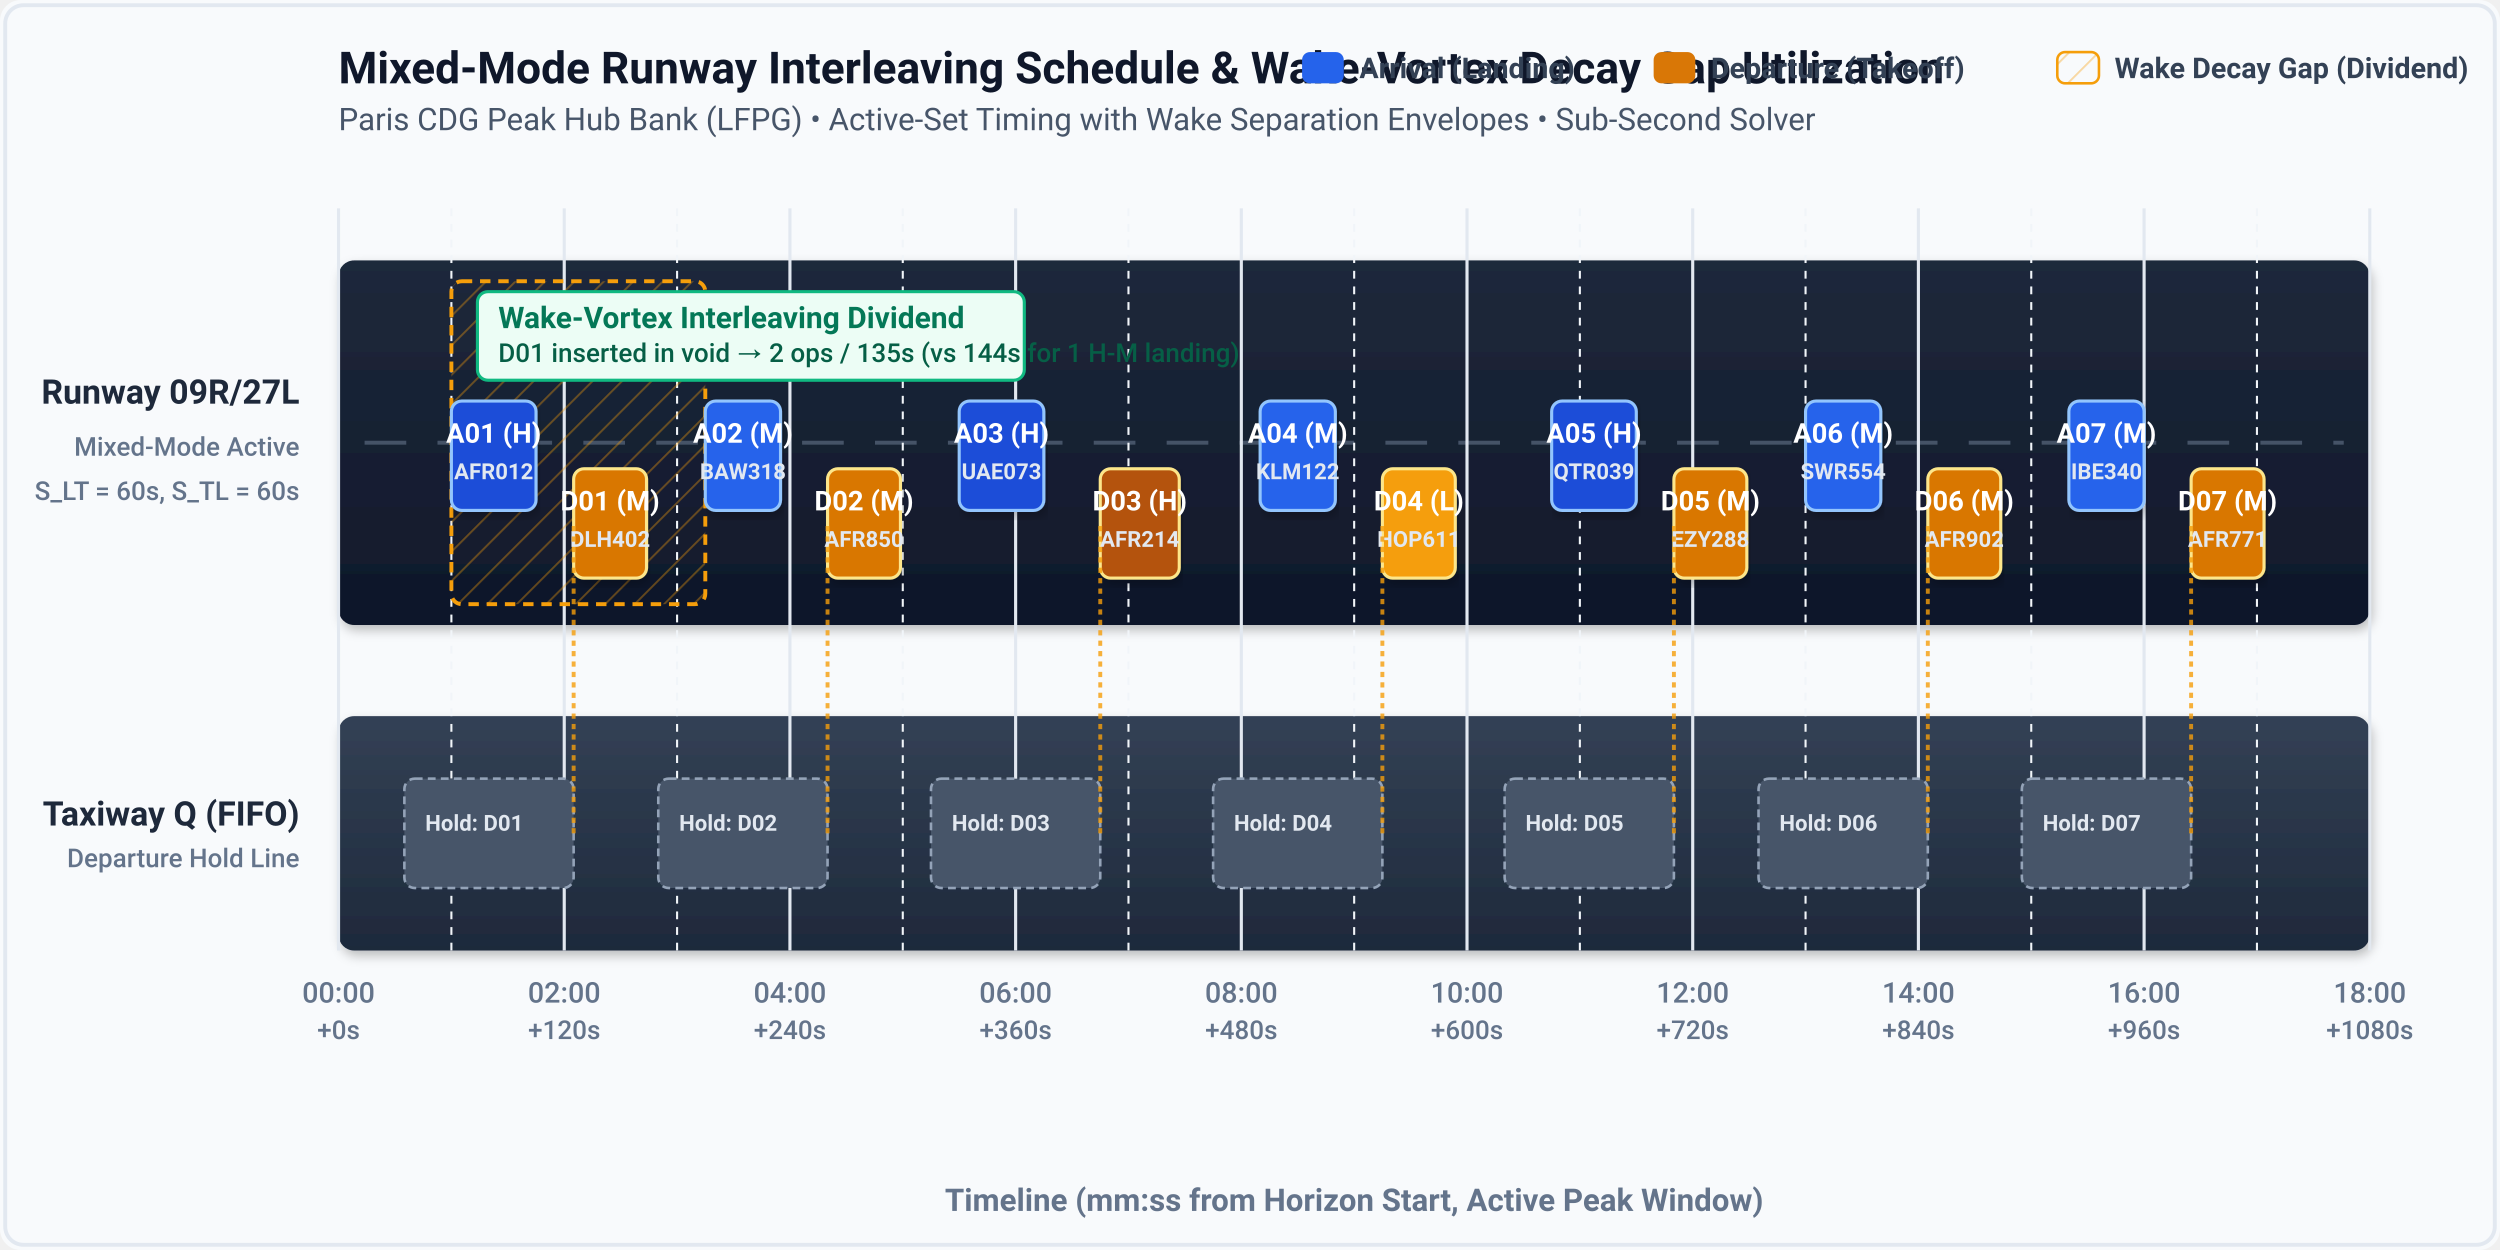
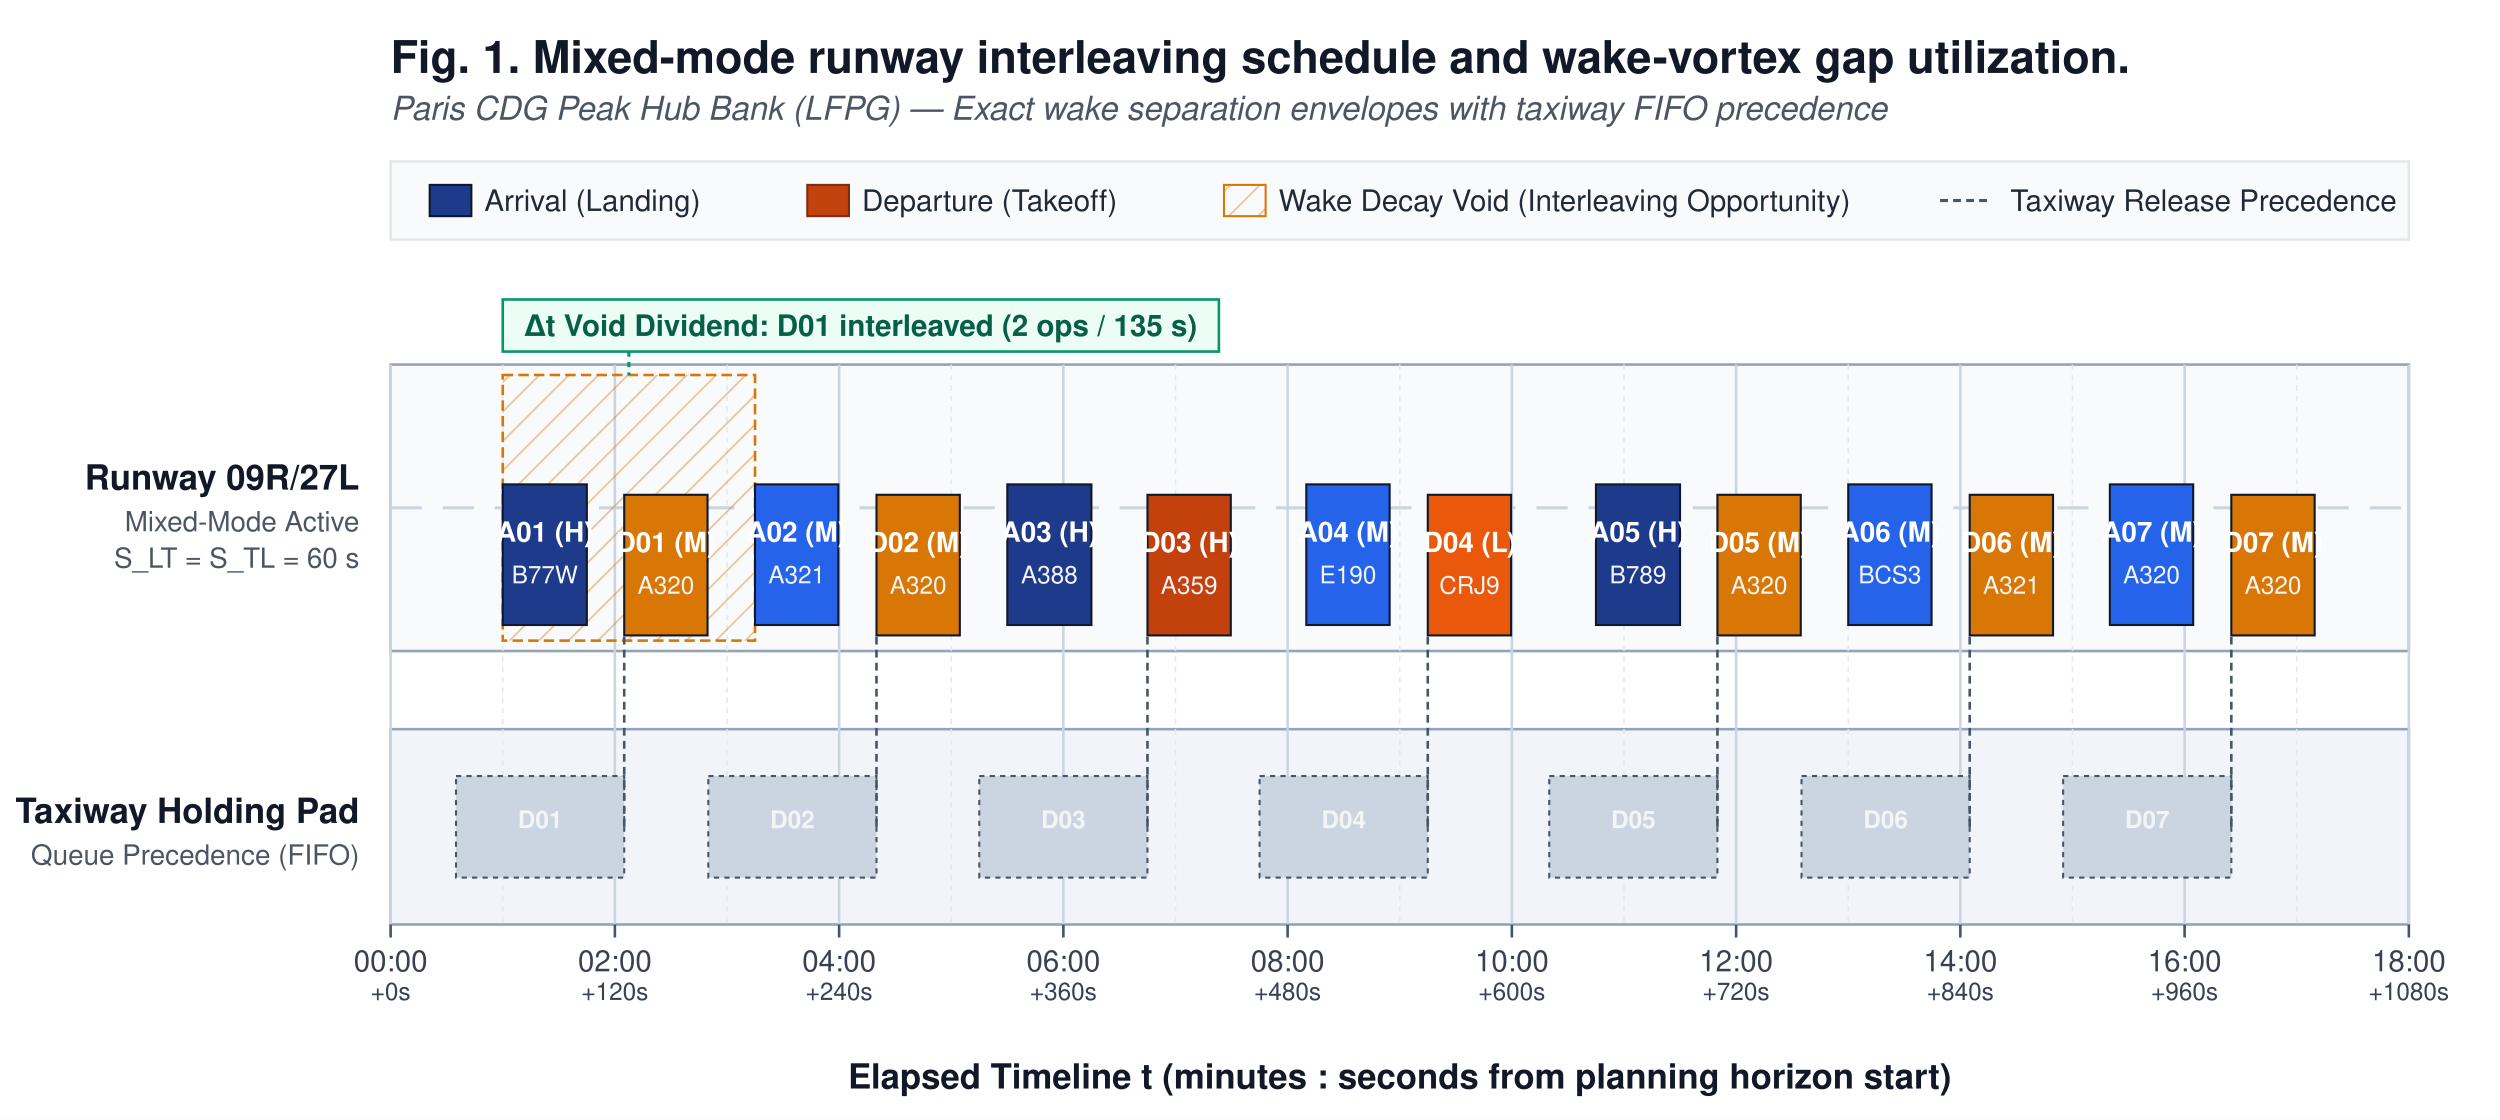
- <svg xmlns="http://www.w3.org/2000/svg" viewBox="0 0 960 480" width="960" height="480">
+ <svg xmlns="http://www.w3.org/2000/svg" viewBox="0 0 960 430" width="960" height="430">
  <defs>
-     <linearGradient id="rwyBg" x1="0" y1="0" x2="0" y2="1">
-       <stop offset="0%" stop-color="#1E293B" />
-       <stop offset="100%" stop-color="#0F172A" />
-     </linearGradient>
-     <linearGradient id="taxiBg" x1="0" y1="0" x2="0" y2="1">
-       <stop offset="0%" stop-color="#334155" />
-       <stop offset="100%" stop-color="#1E293B" />
-     </linearGradient>
    <pattern id="wakeHatch" width="8" height="8" patternTransform="rotate(45 0 0)" patternUnits="userSpaceOnUse">
-       <line x1="0" y1="0" x2="0" y2="8" stroke="#F59E0B" stroke-width="1.5" stroke-opacity="0.35" />
+       <line x1="0" y1="0" x2="0" y2="8" stroke="#D97706" stroke-width="1.2" stroke-opacity="0.45" />
    </pattern>
-     <filter id="shadow" x="-3%" y="-5%" width="108%" height="114%">
-       <feDropShadow dx="1" dy="2" stdDeviation="2" flood-color="#000" flood-opacity="0.25" />
-     </filter>
  </defs>
  <style>
-       text { font-family: -apple-system, BlinkMacSystemFont, "Segoe UI", Roboto, Helvetica, Arial, sans-serif; }
-       .title { font-size: 17px; font-weight: 700; fill: #0F172A; }
-       .subtitle { font-size: 12px; font-weight: 400; fill: #475569; }
-       .axis-label { font-size: 11px; font-weight: 500; fill: #64748B; }
-       .track-title { font-size: 13px; font-weight: 700; fill: #1E293B; }
-       .track-sub { font-size: 10px; font-weight: 500; fill: #64748B; }
-       .op-id { font-size: 10.5px; font-weight: 700; fill: #FFFFFF; }
-       .op-sub { font-size: 8.5px; font-weight: 600; fill: #E2E8F0; }
-       .legend-text { font-size: 11px; font-weight: 600; fill: #334155; }
-       .callout-title { font-size: 11.5px; font-weight: 700; fill: #047857; }
-       .callout-body { font-size: 10px; font-weight: 500; fill: #065F46; }
+       .main-title { font-family: 'Helvetica Neue', Helvetica, Arial, 'DejaVu Sans', sans-serif; font-size: 13pt; font-weight: bold; fill: #111827; }
+       .sub-title { font-family: 'Helvetica Neue', Helvetica, Arial, 'DejaVu Sans', sans-serif; font-size: 9.5pt; font-style: italic; fill: #4B5563; }
+       .axis-title { font-family: 'Helvetica Neue', Helvetica, Arial, 'DejaVu Sans', sans-serif; font-size: 10pt; font-weight: bold; fill: #111827; }
+       .axis-tick { font-family: 'Helvetica Neue', Helvetica, Arial, 'DejaVu Sans', sans-serif; font-size: 8.5pt; fill: #374151; }
+       .track-hdr { font-family: 'Helvetica Neue', Helvetica, Arial, 'DejaVu Sans', sans-serif; font-size: 10pt; font-weight: bold; fill: #111827; text-anchor: end; }
+       .track-sub { font-family: 'Helvetica Neue', Helvetica, Arial, 'DejaVu Sans', sans-serif; font-size: 8pt; fill: #4B5563; text-anchor: end; }
+       .op-txt { font-family: 'Helvetica Neue', Helvetica, Arial, 'DejaVu Sans', sans-serif; font-size: 8pt; font-weight: bold; fill: #FFFFFF; text-anchor: middle; }
+       .op-sub { font-family: 'Helvetica Neue', Helvetica, Arial, 'DejaVu Sans', sans-serif; font-size: 7pt; fill: #F3F4F6; text-anchor: middle; }
+       .legend-txt { font-family: 'Helvetica Neue', Helvetica, Arial, 'DejaVu Sans', sans-serif; font-size: 8.5pt; fill: #1F2937; }
+       .callout-txt { font-family: 'Helvetica Neue', Helvetica, Arial, 'DejaVu Sans', sans-serif; font-size: 8.5pt; font-weight: bold; fill: #065F46; }
    </style>
-   <rect width="960" height="480" fill="#F8FAFC" rx="8" />
-   <rect x="2" y="2" width="956" height="476" fill="none" stroke="#E2E8F0" stroke-width="1.5" rx="7" />
-   <text x="130" y="32" class="title">Mixed-Mode Runway Interleaving Schedule &amp; Wake-Vortex Decay Gap Utilization</text>
-   <text x="130" y="50" class="subtitle">Paris CDG Peak Hub Bank (LFPG) • Active-Set Timing with Wake Separation Envelopes • Sub-Second Solver</text>
-   <g transform="translate(500, 20)">
-     <rect x="0" y="0" width="16" height="12" rx="3" fill="#2563EB" />
-     <text x="22" y="10" class="legend-text">Arrival (Landing)</text>
-     <rect x="135" y="0" width="16" height="12" rx="3" fill="#D97706" />
-     <text x="157" y="10" class="legend-text">Departure (Takeoff)</text>
-     <rect x="290" y="0" width="16" height="12" rx="3" fill="url(#wakeHatch)" stroke="#F59E0B" stroke-width="1" />
-     <text x="312" y="10" class="legend-text">Wake Decay Gap (Dividend)</text>
-   </g>
-   <rect x="130" y="100" width="780" height="140" fill="url(#rwyBg)" rx="6" filter="url(#shadow)" />
-   <text x="115" y="155" text-anchor="end" class="track-title">Runway 09R/27L</text>
-   <text x="115" y="175" text-anchor="end" class="track-sub">Mixed-Mode Active</text>
-   <text x="115" y="192" text-anchor="end" class="track-sub">S_LT = 60s, S_TL = 60s</text>
-   <line x1="140" y1="170" x2="900" y2="170" stroke="#64748B" stroke-width="1.5" stroke-dasharray="16 12" stroke-opacity="0.6" />
-   <rect x="130" y="275" width="780" height="90" fill="url(#taxiBg)" rx="6" filter="url(#shadow)" />
-   <text x="115" y="317" text-anchor="end" class="track-title">Taxiway Q (FIFO)</text>
-   <text x="115" y="333" text-anchor="end" class="track-sub">Departure Hold Line</text>
-   <line x1="130.0" y1="80" x2="130.0" y2="365" stroke="#E2E8F0" stroke-width="1.2" stroke-dasharray="" />
-   <text x="130.0" y="385" text-anchor="middle" class="axis-label">00:00</text>
-   <text x="130.0" y="399" text-anchor="middle" class="track-sub">+0s</text>
-   <line x1="173.333" y1="80" x2="173.333" y2="365" stroke="#F1F5F9" stroke-width="0.8" stroke-dasharray="3 3" />
-   <line x1="216.667" y1="80" x2="216.667" y2="365" stroke="#E2E8F0" stroke-width="1.2" stroke-dasharray="" />
-   <text x="216.667" y="385" text-anchor="middle" class="axis-label">02:00</text>
-   <text x="216.667" y="399" text-anchor="middle" class="track-sub">+120s</text>
-   <line x1="260.0" y1="80" x2="260.0" y2="365" stroke="#F1F5F9" stroke-width="0.8" stroke-dasharray="3 3" />
-   <line x1="303.333" y1="80" x2="303.333" y2="365" stroke="#E2E8F0" stroke-width="1.2" stroke-dasharray="" />
-   <text x="303.333" y="385" text-anchor="middle" class="axis-label">04:00</text>
-   <text x="303.333" y="399" text-anchor="middle" class="track-sub">+240s</text>
-   <line x1="346.667" y1="80" x2="346.667" y2="365" stroke="#F1F5F9" stroke-width="0.8" stroke-dasharray="3 3" />
-   <line x1="390.0" y1="80" x2="390.0" y2="365" stroke="#E2E8F0" stroke-width="1.2" stroke-dasharray="" />
-   <text x="390.0" y="385" text-anchor="middle" class="axis-label">06:00</text>
-   <text x="390.0" y="399" text-anchor="middle" class="track-sub">+360s</text>
-   <line x1="433.333" y1="80" x2="433.333" y2="365" stroke="#F1F5F9" stroke-width="0.8" stroke-dasharray="3 3" />
-   <line x1="476.667" y1="80" x2="476.667" y2="365" stroke="#E2E8F0" stroke-width="1.2" stroke-dasharray="" />
-   <text x="476.667" y="385" text-anchor="middle" class="axis-label">08:00</text>
-   <text x="476.667" y="399" text-anchor="middle" class="track-sub">+480s</text>
-   <line x1="520.0" y1="80" x2="520.0" y2="365" stroke="#F1F5F9" stroke-width="0.8" stroke-dasharray="3 3" />
-   <line x1="563.333" y1="80" x2="563.333" y2="365" stroke="#E2E8F0" stroke-width="1.2" stroke-dasharray="" />
-   <text x="563.333" y="385" text-anchor="middle" class="axis-label">10:00</text>
-   <text x="563.333" y="399" text-anchor="middle" class="track-sub">+600s</text>
-   <line x1="606.667" y1="80" x2="606.667" y2="365" stroke="#F1F5F9" stroke-width="0.8" stroke-dasharray="3 3" />
-   <line x1="650.0" y1="80" x2="650.0" y2="365" stroke="#E2E8F0" stroke-width="1.2" stroke-dasharray="" />
-   <text x="650.0" y="385" text-anchor="middle" class="axis-label">12:00</text>
-   <text x="650.0" y="399" text-anchor="middle" class="track-sub">+720s</text>
-   <line x1="693.333" y1="80" x2="693.333" y2="365" stroke="#F1F5F9" stroke-width="0.8" stroke-dasharray="3 3" />
-   <line x1="736.667" y1="80" x2="736.667" y2="365" stroke="#E2E8F0" stroke-width="1.2" stroke-dasharray="" />
-   <text x="736.667" y="385" text-anchor="middle" class="axis-label">14:00</text>
-   <text x="736.667" y="399" text-anchor="middle" class="track-sub">+840s</text>
-   <line x1="780.0" y1="80" x2="780.0" y2="365" stroke="#F1F5F9" stroke-width="0.8" stroke-dasharray="3 3" />
-   <line x1="823.333" y1="80" x2="823.333" y2="365" stroke="#E2E8F0" stroke-width="1.2" stroke-dasharray="" />
-   <text x="823.333" y="385" text-anchor="middle" class="axis-label">16:00</text>
-   <text x="823.333" y="399" text-anchor="middle" class="track-sub">+960s</text>
-   <line x1="866.667" y1="80" x2="866.667" y2="365" stroke="#F1F5F9" stroke-width="0.8" stroke-dasharray="3 3" />
-   <line x1="910.0" y1="80" x2="910.0" y2="365" stroke="#E2E8F0" stroke-width="1.2" stroke-dasharray="" />
-   <text x="910.0" y="385" text-anchor="middle" class="axis-label">18:00</text>
-   <text x="910.0" y="399" text-anchor="middle" class="track-sub">+1080s</text>
-   <rect x="173.333" y="108" width="97.5" height="124" fill="url(#wakeHatch)" rx="4" />
-   <rect x="173.333" y="108" width="97.5" height="124" fill="none" stroke="#F59E0B" stroke-width="1.5" stroke-dasharray="4 3" rx="4" />
-   <g transform="translate(183.3333, 112)">
-     <rect width="210" height="34" rx="4" fill="#ECFDF5" stroke="#10B981" stroke-width="1.2" />
-     <text x="8" y="14" class="callout-title">Wake-Vortex Interleaving Dividend</text>
-     <text x="8" y="27" class="callout-body">D01 inserted in void → 2 ops / 135s (vs 144s for 1 H-M landing)</text>
-   </g>
-   <rect x="173.333" y="154" width="32.5" height="42" rx="4" fill="#1D4ED8" stroke="#93C5FD" stroke-width="1.2" filter="url(#shadow)" />
-   <text x="189.583" y="170" text-anchor="middle" class="op-id">A01 (H)</text>
-   <text x="189.583" y="184" text-anchor="middle" class="op-sub">AFR012</text>
-   <rect x="220.278" y="180" width="28" height="42" rx="4" fill="#D97706" stroke="#FDE68A" stroke-width="1.2" filter="url(#shadow)" />
-   <text x="234.278" y="196" text-anchor="middle" class="op-id">D01 (M)</text>
-   <text x="234.278" y="210" text-anchor="middle" class="op-sub">DLH402</text>
-   <rect x="155.278" y="299" width="65.0" height="42" rx="4" fill="#475569" stroke="#94A3B8" stroke-width="1" stroke-dasharray="3 2" />
-   <line x1="220.278" y1="320" x2="220.278" y2="201" stroke="#F59E0B" stroke-width="1.5" stroke-dasharray="2 2" stroke-opacity="0.8" />
-   <text x="163.278" y="319" class="op-sub" fill="#F1F5F9">Hold: D01</text>
-   <rect x="270.833" y="154" width="28.889" height="42" rx="4" fill="#2563EB" stroke="#93C5FD" stroke-width="1.2" filter="url(#shadow)" />
-   <text x="285.278" y="170" text-anchor="middle" class="op-id">A02 (M)</text>
-   <text x="285.278" y="184" text-anchor="middle" class="op-sub">BAW318</text>
-   <rect x="317.778" y="180" width="28" height="42" rx="4" fill="#D97706" stroke="#FDE68A" stroke-width="1.2" filter="url(#shadow)" />
-   <text x="331.778" y="196" text-anchor="middle" class="op-id">D02 (M)</text>
-   <text x="331.778" y="210" text-anchor="middle" class="op-sub">AFR850</text>
-   <rect x="252.778" y="299" width="65.0" height="42" rx="4" fill="#475569" stroke="#94A3B8" stroke-width="1" stroke-dasharray="3 2" />
-   <line x1="317.778" y1="320" x2="317.778" y2="201" stroke="#F59E0B" stroke-width="1.5" stroke-dasharray="2 2" stroke-opacity="0.8" />
-   <text x="260.778" y="319" class="op-sub" fill="#F1F5F9">Hold: D02</text>
-   <rect x="368.333" y="154" width="32.5" height="42" rx="4" fill="#1D4ED8" stroke="#93C5FD" stroke-width="1.2" filter="url(#shadow)" />
-   <text x="384.583" y="170" text-anchor="middle" class="op-id">A03 (H)</text>
-   <text x="384.583" y="184" text-anchor="middle" class="op-sub">UAE073</text>
-   <rect x="422.5" y="180" width="30.333" height="42" rx="4" fill="#B45309" stroke="#FDE68A" stroke-width="1.2" filter="url(#shadow)" />
-   <text x="437.667" y="196" text-anchor="middle" class="op-id">D03 (H)</text>
-   <text x="437.667" y="210" text-anchor="middle" class="op-sub">AFR214</text>
-   <rect x="357.5" y="299" width="65.0" height="42" rx="4" fill="#475569" stroke="#94A3B8" stroke-width="1" stroke-dasharray="3 2" />
-   <line x1="422.5" y1="320" x2="422.5" y2="201" stroke="#F59E0B" stroke-width="1.5" stroke-dasharray="2 2" stroke-opacity="0.8" />
-   <text x="365.5" y="319" class="op-sub" fill="#F1F5F9">Hold: D03</text>
-   <rect x="483.889" y="154" width="28.889" height="42" rx="4" fill="#2563EB" stroke="#93C5FD" stroke-width="1.2" filter="url(#shadow)" />
-   <text x="498.333" y="170" text-anchor="middle" class="op-id">A04 (M)</text>
-   <text x="498.333" y="184" text-anchor="middle" class="op-sub">KLM122</text>
-   <rect x="530.833" y="180" width="28" height="42" rx="4" fill="#F59E0B" stroke="#FDE68A" stroke-width="1.2" filter="url(#shadow)" />
-   <text x="544.833" y="196" text-anchor="middle" class="op-id">D04 (L)</text>
-   <text x="544.833" y="210" text-anchor="middle" class="op-sub">HOP611</text>
-   <rect x="465.833" y="299" width="65" height="42" rx="4" fill="#475569" stroke="#94A3B8" stroke-width="1" stroke-dasharray="3 2" />
-   <line x1="530.833" y1="320" x2="530.833" y2="201" stroke="#F59E0B" stroke-width="1.5" stroke-dasharray="2 2" stroke-opacity="0.8" />
-   <text x="473.833" y="319" class="op-sub" fill="#F1F5F9">Hold: D04</text>
-   <rect x="595.833" y="154" width="32.5" height="42" rx="4" fill="#1D4ED8" stroke="#93C5FD" stroke-width="1.2" filter="url(#shadow)" />
-   <text x="612.083" y="170" text-anchor="middle" class="op-id">A05 (H)</text>
-   <text x="612.083" y="184" text-anchor="middle" class="op-sub">QTR039</text>
-   <rect x="642.778" y="180" width="28" height="42" rx="4" fill="#D97706" stroke="#FDE68A" stroke-width="1.2" filter="url(#shadow)" />
-   <text x="656.778" y="196" text-anchor="middle" class="op-id">D05 (M)</text>
-   <text x="656.778" y="210" text-anchor="middle" class="op-sub">EZY288</text>
-   <rect x="577.778" y="299" width="65.0" height="42" rx="4" fill="#475569" stroke="#94A3B8" stroke-width="1" stroke-dasharray="3 2" />
-   <line x1="642.778" y1="320" x2="642.778" y2="201" stroke="#F59E0B" stroke-width="1.5" stroke-dasharray="2 2" stroke-opacity="0.8" />
-   <text x="585.778" y="319" class="op-sub" fill="#F1F5F9">Hold: D05</text>
-   <rect x="693.333" y="154" width="28.889" height="42" rx="4" fill="#2563EB" stroke="#93C5FD" stroke-width="1.2" filter="url(#shadow)" />
-   <text x="707.778" y="170" text-anchor="middle" class="op-id">A06 (M)</text>
-   <text x="707.778" y="184" text-anchor="middle" class="op-sub">SWR554</text>
-   <rect x="740.278" y="180" width="28" height="42" rx="4" fill="#D97706" stroke="#FDE68A" stroke-width="1.2" filter="url(#shadow)" />
-   <text x="754.278" y="196" text-anchor="middle" class="op-id">D06 (M)</text>
-   <text x="754.278" y="210" text-anchor="middle" class="op-sub">AFR902</text>
-   <rect x="675.278" y="299" width="65.0" height="42" rx="4" fill="#475569" stroke="#94A3B8" stroke-width="1" stroke-dasharray="3 2" />
-   <line x1="740.278" y1="320" x2="740.278" y2="201" stroke="#F59E0B" stroke-width="1.5" stroke-dasharray="2 2" stroke-opacity="0.8" />
-   <text x="683.278" y="319" class="op-sub" fill="#F1F5F9">Hold: D06</text>
-   <rect x="794.444" y="154" width="28.889" height="42" rx="4" fill="#2563EB" stroke="#93C5FD" stroke-width="1.2" filter="url(#shadow)" />
-   <text x="808.889" y="170" text-anchor="middle" class="op-id">A07 (M)</text>
-   <text x="808.889" y="184" text-anchor="middle" class="op-sub">IBE340</text>
-   <rect x="841.389" y="180" width="28" height="42" rx="4" fill="#D97706" stroke="#FDE68A" stroke-width="1.2" filter="url(#shadow)" />
-   <text x="855.389" y="196" text-anchor="middle" class="op-id">D07 (M)</text>
-   <text x="855.389" y="210" text-anchor="middle" class="op-sub">AFR771</text>
-   <rect x="776.389" y="299" width="65.0" height="42" rx="4" fill="#475569" stroke="#94A3B8" stroke-width="1" stroke-dasharray="3 2" />
-   <line x1="841.389" y1="320" x2="841.389" y2="201" stroke="#F59E0B" stroke-width="1.5" stroke-dasharray="2 2" stroke-opacity="0.8" />
-   <text x="784.389" y="319" class="op-sub" fill="#F1F5F9">Hold: D07</text>
-   <text x="520" y="465" text-anchor="middle" class="axis-label" style="font-size:12px; font-weight:600;">Timeline (mm:ss from Horizon Start, Active Peak Window)</text>
+   <rect width="960" height="430" fill="#FFFFFF" />
+   <text x="150" y="28" class="main-title">Fig. 1. Mixed-mode runway interleaving schedule and wake-vortex gap utilization.</text>
+   <text x="150" y="46" class="sub-title">Paris CDG Peak Hub Bank (LFPG) — Exact wake separation envelopes with taxiway FIFO precedence</text>
+   <rect x="150" y="62" width="775" height="30" fill="#F9FAFB" stroke="#E5E7EB" stroke-width="1.0" />
+   <rect x="165" y="71" width="16" height="12" fill="#1E3A8A" stroke="#0F172A" stroke-width="0.8" />
+   <text x="186" y="81" class="legend-txt">Arrival (Landing)</text>
+   <rect x="310" y="71" width="16" height="12" fill="#C2410C" stroke="#7C2D12" stroke-width="0.8" />
+   <text x="331" y="81" class="legend-txt">Departure (Takeoff)</text>
+   <rect x="470" y="71" width="16" height="12" fill="url(#wakeHatch)" stroke="#D97706" stroke-width="0.8" />
+   <text x="491" y="81" class="legend-txt">Wake Decay Void (Interleaving Opportunity)</text>
+   <line x1="745" y1="77" x2="765" y2="77" stroke="#475569" stroke-width="1.2" stroke-dasharray="3 2" />
+   <text x="772" y="81" class="legend-txt">Taxiway Release Precedence</text>
+   <rect x="150" y="140" width="775" height="110" fill="#F8FAFC" stroke="#94A3B8" stroke-width="1.0" />
+   <line x1="150" y1="195.0" x2="925" y2="195.0" stroke="#CBD5E1" stroke-width="1.2" stroke-dasharray="12 8" />
+   <text x="138" y="188" class="track-hdr">Runway 09R/27L</text>
+   <text x="138" y="204" class="track-sub">Mixed-Mode Active</text>
+   <text x="138" y="218" class="track-sub">S_LT = S_TL = 60 s</text>
+   <rect x="150" y="280" width="775" height="75" fill="#F1F5F9" stroke="#94A3B8" stroke-width="1.0" />
+   <text x="138" y="316" class="track-hdr">Taxiway Holding Pad</text>
+   <text x="138" y="332" class="track-sub">Queue Precedence (FIFO)</text>
+   <line x1="150.0" y1="140" x2="150.0" y2="355" stroke="#CBD5E1" stroke-width="1.0" stroke-dasharray="" />
+   <line x1="150.0" y1="355" x2="150.0" y2="360" stroke="#475569" stroke-width="1.0" />
+   <text x="150.0" y="373" text-anchor="middle" class="axis-tick">00:00</text>
+   <text x="150.0" y="384" text-anchor="middle" class="axis-tick" fill="#6B7280" style="font-size:7pt;">+0s</text>
+   <line x1="193.056" y1="140" x2="193.056" y2="355" stroke="#E2E8F0" stroke-width="0.6" stroke-dasharray="2 2" />
+   <line x1="236.111" y1="140" x2="236.111" y2="355" stroke="#CBD5E1" stroke-width="1.0" stroke-dasharray="" />
+   <line x1="236.111" y1="355" x2="236.111" y2="360" stroke="#475569" stroke-width="1.0" />
+   <text x="236.111" y="373" text-anchor="middle" class="axis-tick">02:00</text>
+   <text x="236.111" y="384" text-anchor="middle" class="axis-tick" fill="#6B7280" style="font-size:7pt;">+120s</text>
+   <line x1="279.167" y1="140" x2="279.167" y2="355" stroke="#E2E8F0" stroke-width="0.6" stroke-dasharray="2 2" />
+   <line x1="322.222" y1="140" x2="322.222" y2="355" stroke="#CBD5E1" stroke-width="1.0" stroke-dasharray="" />
+   <line x1="322.222" y1="355" x2="322.222" y2="360" stroke="#475569" stroke-width="1.0" />
+   <text x="322.222" y="373" text-anchor="middle" class="axis-tick">04:00</text>
+   <text x="322.222" y="384" text-anchor="middle" class="axis-tick" fill="#6B7280" style="font-size:7pt;">+240s</text>
+   <line x1="365.278" y1="140" x2="365.278" y2="355" stroke="#E2E8F0" stroke-width="0.6" stroke-dasharray="2 2" />
+   <line x1="408.333" y1="140" x2="408.333" y2="355" stroke="#CBD5E1" stroke-width="1.0" stroke-dasharray="" />
+   <line x1="408.333" y1="355" x2="408.333" y2="360" stroke="#475569" stroke-width="1.0" />
+   <text x="408.333" y="373" text-anchor="middle" class="axis-tick">06:00</text>
+   <text x="408.333" y="384" text-anchor="middle" class="axis-tick" fill="#6B7280" style="font-size:7pt;">+360s</text>
+   <line x1="451.389" y1="140" x2="451.389" y2="355" stroke="#E2E8F0" stroke-width="0.6" stroke-dasharray="2 2" />
+   <line x1="494.444" y1="140" x2="494.444" y2="355" stroke="#CBD5E1" stroke-width="1.0" stroke-dasharray="" />
+   <line x1="494.444" y1="355" x2="494.444" y2="360" stroke="#475569" stroke-width="1.0" />
+   <text x="494.444" y="373" text-anchor="middle" class="axis-tick">08:00</text>
+   <text x="494.444" y="384" text-anchor="middle" class="axis-tick" fill="#6B7280" style="font-size:7pt;">+480s</text>
+   <line x1="537.5" y1="140" x2="537.5" y2="355" stroke="#E2E8F0" stroke-width="0.6" stroke-dasharray="2 2" />
+   <line x1="580.556" y1="140" x2="580.556" y2="355" stroke="#CBD5E1" stroke-width="1.0" stroke-dasharray="" />
+   <line x1="580.556" y1="355" x2="580.556" y2="360" stroke="#475569" stroke-width="1.0" />
+   <text x="580.556" y="373" text-anchor="middle" class="axis-tick">10:00</text>
+   <text x="580.556" y="384" text-anchor="middle" class="axis-tick" fill="#6B7280" style="font-size:7pt;">+600s</text>
+   <line x1="623.611" y1="140" x2="623.611" y2="355" stroke="#E2E8F0" stroke-width="0.6" stroke-dasharray="2 2" />
+   <line x1="666.667" y1="140" x2="666.667" y2="355" stroke="#CBD5E1" stroke-width="1.0" stroke-dasharray="" />
+   <line x1="666.667" y1="355" x2="666.667" y2="360" stroke="#475569" stroke-width="1.0" />
+   <text x="666.667" y="373" text-anchor="middle" class="axis-tick">12:00</text>
+   <text x="666.667" y="384" text-anchor="middle" class="axis-tick" fill="#6B7280" style="font-size:7pt;">+720s</text>
+   <line x1="709.722" y1="140" x2="709.722" y2="355" stroke="#E2E8F0" stroke-width="0.6" stroke-dasharray="2 2" />
+   <line x1="752.778" y1="140" x2="752.778" y2="355" stroke="#CBD5E1" stroke-width="1.0" stroke-dasharray="" />
+   <line x1="752.778" y1="355" x2="752.778" y2="360" stroke="#475569" stroke-width="1.0" />
+   <text x="752.778" y="373" text-anchor="middle" class="axis-tick">14:00</text>
+   <text x="752.778" y="384" text-anchor="middle" class="axis-tick" fill="#6B7280" style="font-size:7pt;">+840s</text>
+   <line x1="795.833" y1="140" x2="795.833" y2="355" stroke="#E2E8F0" stroke-width="0.6" stroke-dasharray="2 2" />
+   <line x1="838.889" y1="140" x2="838.889" y2="355" stroke="#CBD5E1" stroke-width="1.0" stroke-dasharray="" />
+   <line x1="838.889" y1="355" x2="838.889" y2="360" stroke="#475569" stroke-width="1.0" />
+   <text x="838.889" y="373" text-anchor="middle" class="axis-tick">16:00</text>
+   <text x="838.889" y="384" text-anchor="middle" class="axis-tick" fill="#6B7280" style="font-size:7pt;">+960s</text>
+   <line x1="881.944" y1="140" x2="881.944" y2="355" stroke="#E2E8F0" stroke-width="0.6" stroke-dasharray="2 2" />
+   <line x1="925.0" y1="140" x2="925.0" y2="355" stroke="#CBD5E1" stroke-width="1.0" stroke-dasharray="" />
+   <line x1="925.0" y1="355" x2="925.0" y2="360" stroke="#475569" stroke-width="1.0" />
+   <text x="925.0" y="373" text-anchor="middle" class="axis-tick">18:00</text>
+   <text x="925.0" y="384" text-anchor="middle" class="axis-tick" fill="#6B7280" style="font-size:7pt;">+1080s</text>
+   <rect x="193.056" y="144" width="96.875" height="102" fill="url(#wakeHatch)" stroke="#D97706" stroke-width="1.0" stroke-dasharray="4 2" />
+   <rect x="193.056" y="115" width="275" height="20" fill="#ECFDF5" stroke="#059669" stroke-width="1.0" />
+   <text x="330.556" y="129" text-anchor="middle" class="callout-txt">Δt Void Dividend: D01 interleaved (2 ops / 135 s)</text>
+   <line x1="241.493" y1="135" x2="241.493" y2="144" stroke="#059669" stroke-width="1.2" stroke-dasharray="2 2" />
+   <rect x="193.056" y="186" width="32.292" height="54" fill="#1E3A8A" stroke="#0F172A" stroke-width="0.8" />
+   <text x="209.201" y="208" class="op-txt">A01 (H)</text>
+   <text x="209.201" y="224" class="op-sub">B77W</text>
+   <rect x="239.699" y="190" width="32" height="54" fill="#D97706" stroke="#0F172A" stroke-width="0.8" />
+   <text x="255.699" y="212" class="op-txt">D01 (M)</text>
+   <text x="255.699" y="228" class="op-sub">A320</text>
+   <rect x="175.116" y="298" width="64.583" height="39" fill="#CBD5E1" stroke="#475569" stroke-width="0.8" stroke-dasharray="2 2" />
+   <text x="207.407" y="318" class="op-sub" fill="#1E293B" font-weight="bold">D01</text>
+   <line x1="239.699" y1="317.5" x2="239.699" y2="244" stroke="#475569" stroke-width="1.0" stroke-dasharray="3 2" />
+   <rect x="289.931" y="186" width="32" height="54" fill="#2563EB" stroke="#0F172A" stroke-width="0.8" />
+   <text x="305.931" y="208" class="op-txt">A02 (M)</text>
+   <text x="305.931" y="224" class="op-sub">A321</text>
+   <rect x="336.574" y="190" width="32" height="54" fill="#D97706" stroke="#0F172A" stroke-width="0.8" />
+   <text x="352.574" y="212" class="op-txt">D02 (M)</text>
+   <text x="352.574" y="228" class="op-sub">A320</text>
+   <rect x="271.991" y="298" width="64.583" height="39" fill="#CBD5E1" stroke="#475569" stroke-width="0.8" stroke-dasharray="2 2" />
+   <text x="304.282" y="318" class="op-sub" fill="#1E293B" font-weight="bold">D02</text>
+   <line x1="336.574" y1="317.5" x2="336.574" y2="244" stroke="#475569" stroke-width="1.0" stroke-dasharray="3 2" />
+   <rect x="386.806" y="186" width="32.292" height="54" fill="#1E3A8A" stroke="#0F172A" stroke-width="0.8" />
+   <text x="402.951" y="208" class="op-txt">A03 (H)</text>
+   <text x="402.951" y="224" class="op-sub">A388</text>
+   <rect x="440.625" y="190" width="32" height="54" fill="#C2410C" stroke="#0F172A" stroke-width="0.8" />
+   <text x="456.625" y="212" class="op-txt">D03 (H)</text>
+   <text x="456.625" y="228" class="op-sub">A359</text>
+   <rect x="376.042" y="298" width="64.583" height="39" fill="#CBD5E1" stroke="#475569" stroke-width="0.8" stroke-dasharray="2 2" />
+   <text x="408.333" y="318" class="op-sub" fill="#1E293B" font-weight="bold">D03</text>
+   <line x1="440.625" y1="317.5" x2="440.625" y2="244" stroke="#475569" stroke-width="1.0" stroke-dasharray="3 2" />
+   <rect x="501.62" y="186" width="32" height="54" fill="#2563EB" stroke="#0F172A" stroke-width="0.8" />
+   <text x="517.62" y="208" class="op-txt">A04 (M)</text>
+   <text x="517.62" y="224" class="op-sub">E190</text>
+   <rect x="548.264" y="190" width="32" height="54" fill="#EA580C" stroke="#0F172A" stroke-width="0.8" />
+   <text x="564.264" y="212" class="op-txt">D04 (L)</text>
+   <text x="564.264" y="228" class="op-sub">CRJ9</text>
+   <rect x="483.681" y="298" width="64.583" height="39" fill="#CBD5E1" stroke="#475569" stroke-width="0.8" stroke-dasharray="2 2" />
+   <text x="515.972" y="318" class="op-sub" fill="#1E293B" font-weight="bold">D04</text>
+   <line x1="548.264" y1="317.5" x2="548.264" y2="244" stroke="#475569" stroke-width="1.0" stroke-dasharray="3 2" />
+   <rect x="612.847" y="186" width="32.292" height="54" fill="#1E3A8A" stroke="#0F172A" stroke-width="0.8" />
+   <text x="628.993" y="208" class="op-txt">A05 (H)</text>
+   <text x="628.993" y="224" class="op-sub">B789</text>
+   <rect x="659.491" y="190" width="32" height="54" fill="#D97706" stroke="#0F172A" stroke-width="0.8" />
+   <text x="675.491" y="212" class="op-txt">D05 (M)</text>
+   <text x="675.491" y="228" class="op-sub">A320</text>
+   <rect x="594.907" y="298" width="64.583" height="39" fill="#CBD5E1" stroke="#475569" stroke-width="0.8" stroke-dasharray="2 2" />
+   <text x="627.199" y="318" class="op-sub" fill="#1E293B" font-weight="bold">D05</text>
+   <line x1="659.491" y1="317.5" x2="659.491" y2="244" stroke="#475569" stroke-width="1.0" stroke-dasharray="3 2" />
+   <rect x="709.722" y="186" width="32" height="54" fill="#2563EB" stroke="#0F172A" stroke-width="0.8" />
+   <text x="725.722" y="208" class="op-txt">A06 (M)</text>
+   <text x="725.722" y="224" class="op-sub">BCS3</text>
+   <rect x="756.366" y="190" width="32" height="54" fill="#D97706" stroke="#0F172A" stroke-width="0.8" />
+   <text x="772.366" y="212" class="op-txt">D06 (M)</text>
+   <text x="772.366" y="228" class="op-sub">A321</text>
+   <rect x="691.782" y="298" width="64.583" height="39" fill="#CBD5E1" stroke="#475569" stroke-width="0.8" stroke-dasharray="2 2" />
+   <text x="724.074" y="318" class="op-sub" fill="#1E293B" font-weight="bold">D06</text>
+   <line x1="756.366" y1="317.5" x2="756.366" y2="244" stroke="#475569" stroke-width="1.0" stroke-dasharray="3 2" />
+   <rect x="810.185" y="186" width="32" height="54" fill="#2563EB" stroke="#0F172A" stroke-width="0.8" />
+   <text x="826.185" y="208" class="op-txt">A07 (M)</text>
+   <text x="826.185" y="224" class="op-sub">A320</text>
+   <rect x="856.829" y="190" width="32" height="54" fill="#D97706" stroke="#0F172A" stroke-width="0.8" />
+   <text x="872.829" y="212" class="op-txt">D07 (M)</text>
+   <text x="872.829" y="228" class="op-sub">A320</text>
+   <rect x="792.245" y="298" width="64.583" height="39" fill="#CBD5E1" stroke="#475569" stroke-width="0.8" stroke-dasharray="2 2" />
+   <text x="824.537" y="318" class="op-sub" fill="#1E293B" font-weight="bold">D07</text>
+   <line x1="856.829" y1="317.5" x2="856.829" y2="244" stroke="#475569" stroke-width="1.0" stroke-dasharray="3 2" />
+   <text x="537.5" y="418" text-anchor="middle" class="axis-title">Elapsed Timeline t (minutes : seconds from planning horizon start)</text>
</svg>
